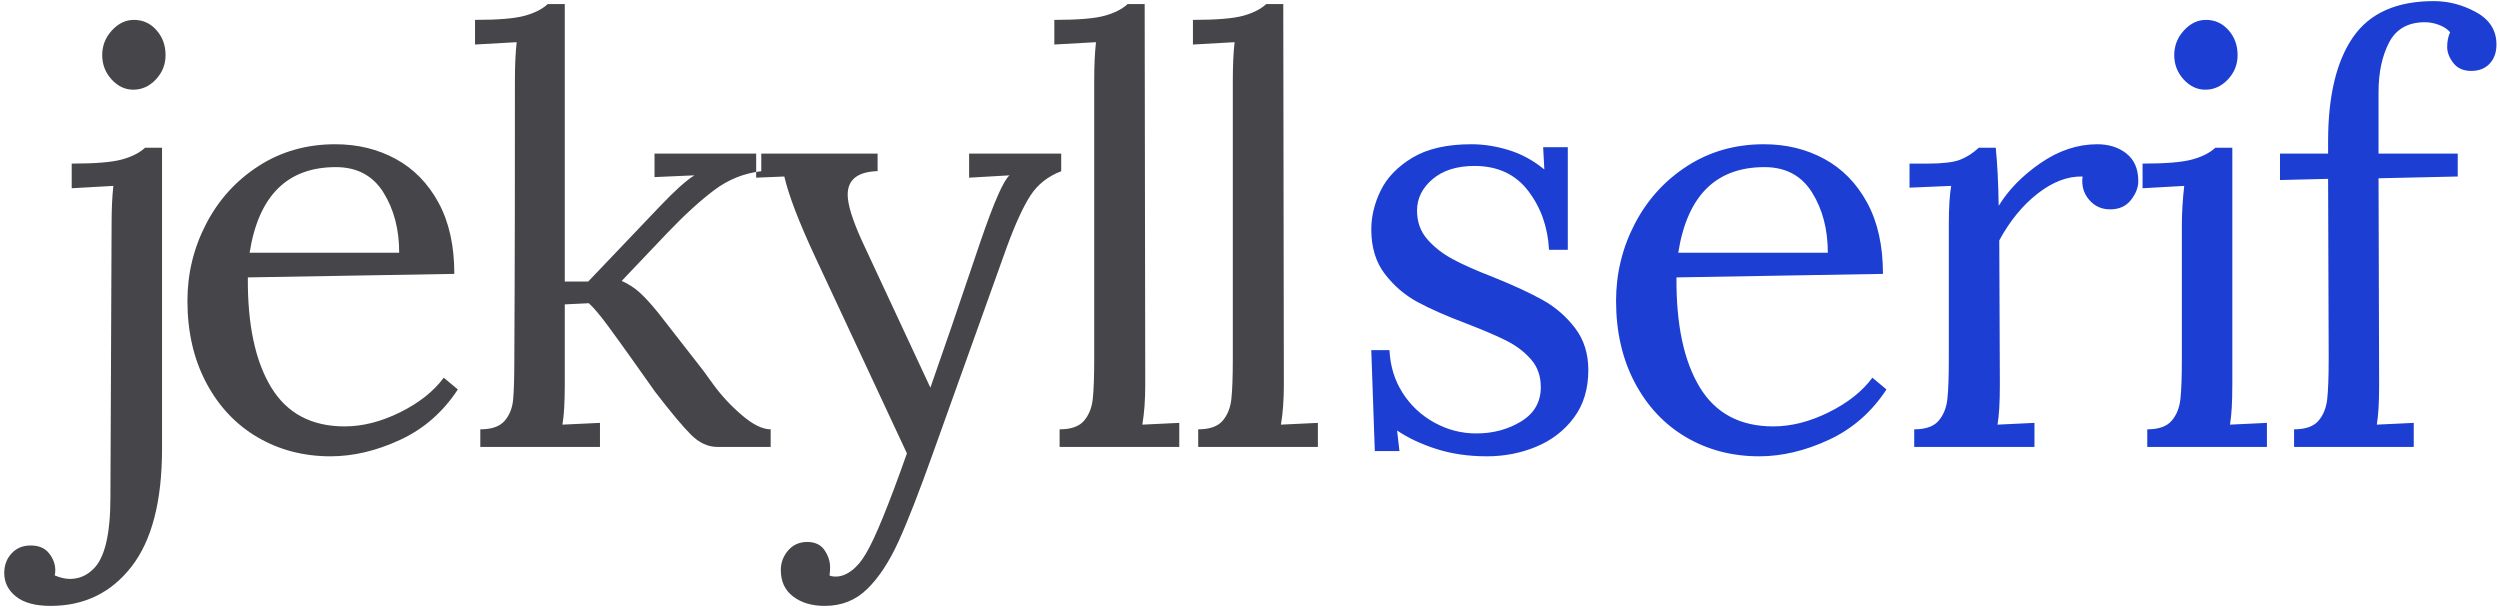
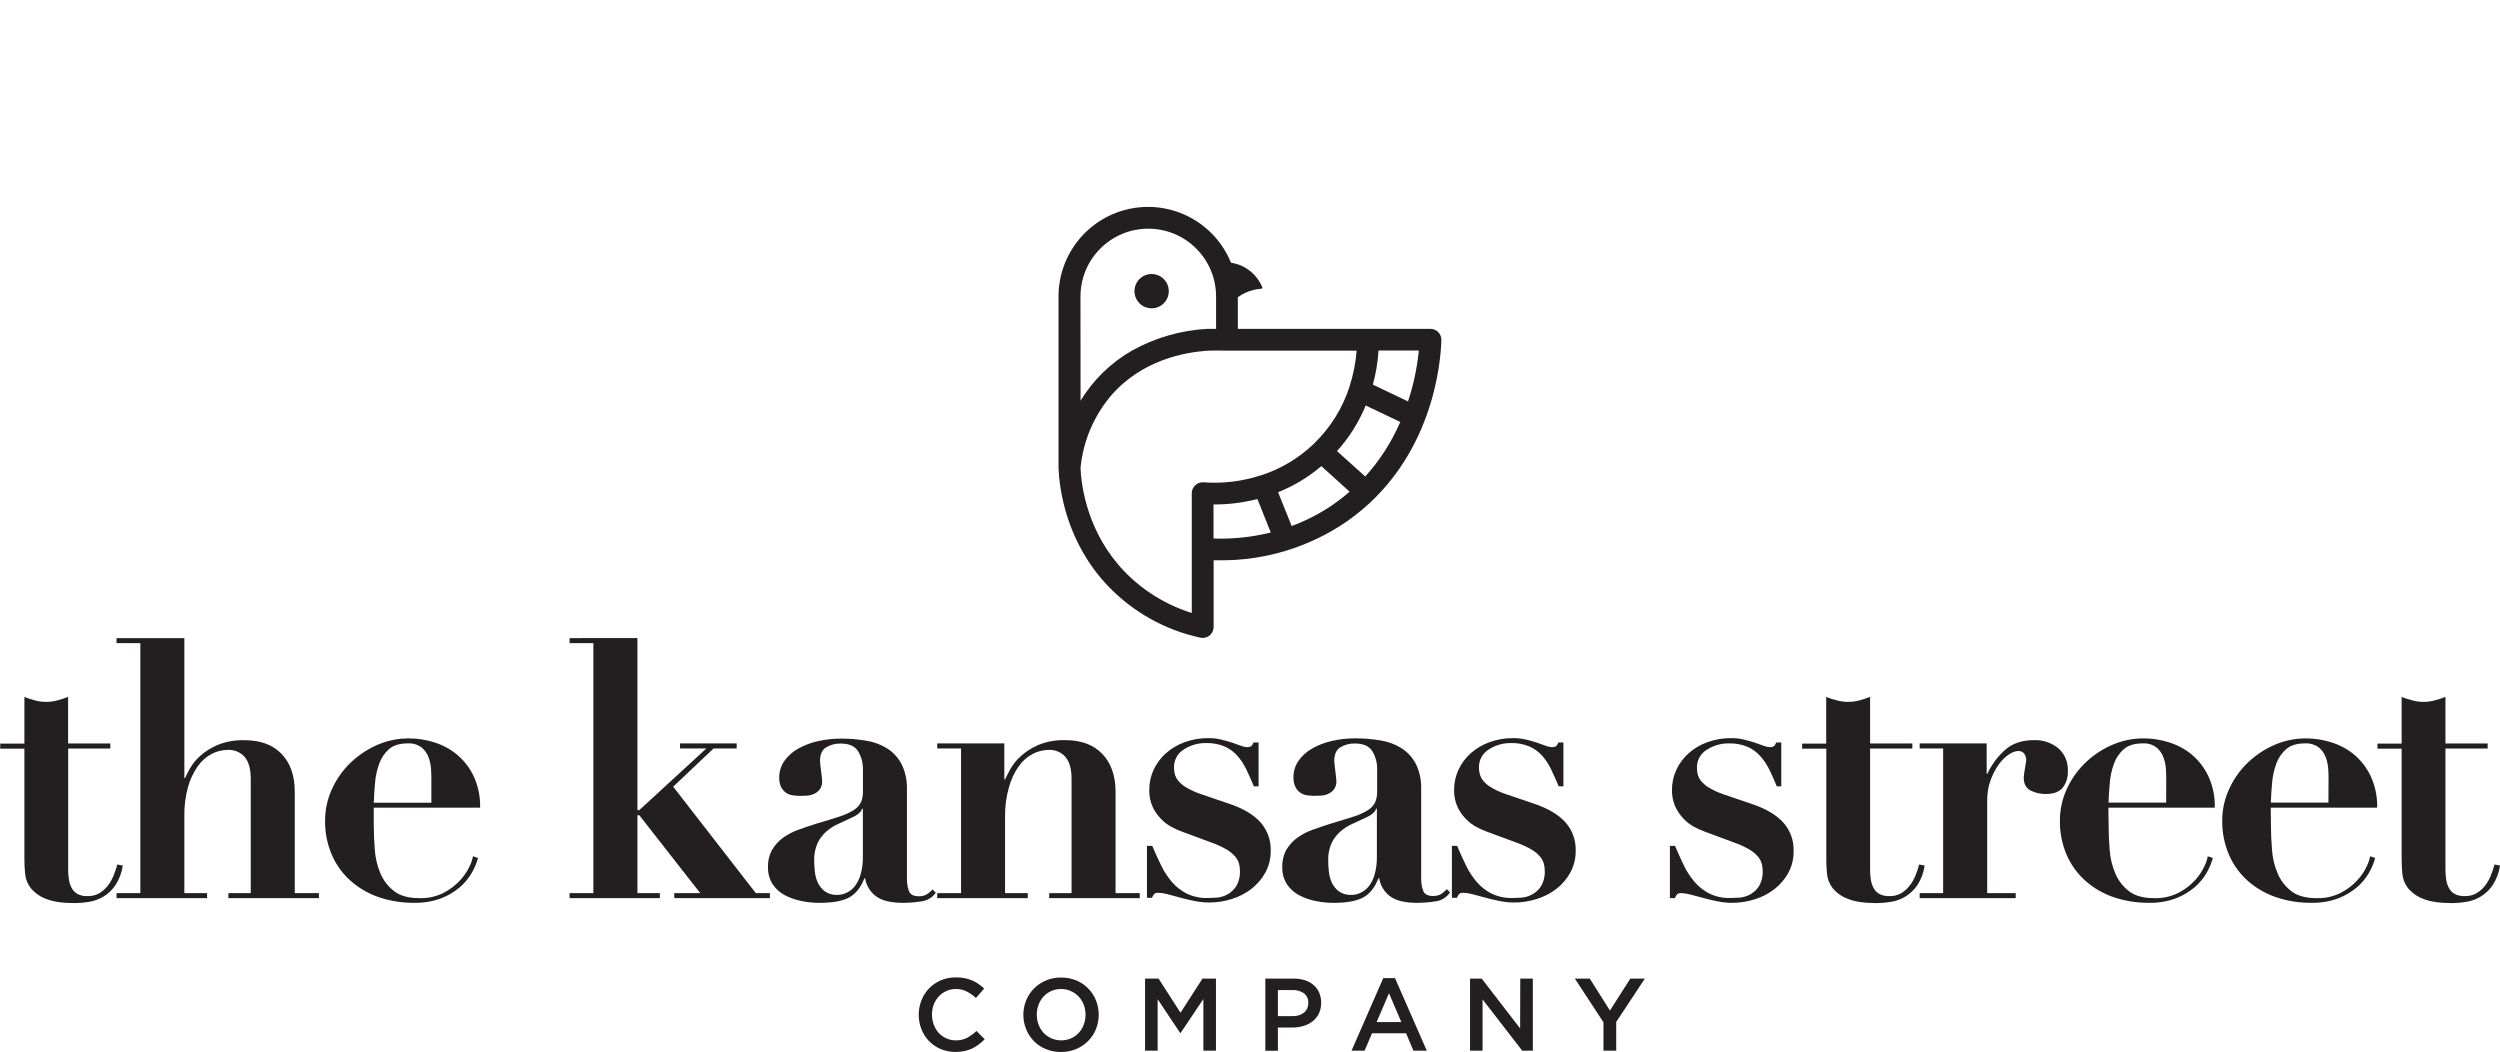
- <svg xmlns="http://www.w3.org/2000/svg" width="179px" height="44px" viewBox="0 0 179 44" version="1.1">
-   <defs />
-   <g id="Page-1" stroke="none" stroke-width="1" fill="none" fill-rule="evenodd">
-     <g id="logo">
-       <path d="M7.99,5.687 C7.542,5.197 7.318,4.616 7.318,3.944 C7.318,3.272 7.549,2.684 8.011,2.18 C8.473,1.676 8.998,1.424 9.586,1.424 C10.23,1.424 10.769,1.669 11.203,2.159 C11.637,2.649 11.854,3.244 11.854,3.944 C11.854,4.616 11.623,5.197 11.161,5.687 C10.699,6.177 10.16,6.422 9.544,6.422 C8.956,6.422 8.438,6.177 7.99,5.687 Z M1.144,42.71 C0.584,42.262 0.304,41.702 0.304,41.03 C0.304,40.47 0.479,40.001 0.829,39.623 C1.179,39.245 1.634,39.056 2.194,39.056 C2.782,39.056 3.223,39.245 3.517,39.623 C3.811,40.001 3.958,40.4 3.958,40.82 C3.958,40.988 3.944,41.114 3.916,41.198 C4.308,41.366 4.672,41.45 5.008,41.45 C5.652,41.45 6.212,41.212 6.688,40.736 C7.5,39.952 7.906,38.244 7.906,35.612 L7.99,16.04 C7.99,14.976 8.032,14.066 8.116,13.31 L5.134,13.478 L5.134,11.714 C6.814,11.714 8.011,11.616 8.725,11.42 C9.439,11.224 9.992,10.944 10.384,10.58 L11.602,10.58 L11.602,32.126 C11.602,35.878 10.874,38.692 9.418,40.568 C7.962,42.444 6.03,43.382 3.622,43.382 C2.53,43.382 1.704,43.158 1.144,42.71 Z M18.439,31.307 C16.885,30.397 15.66,29.095 14.764,27.401 C13.868,25.707 13.42,23.754 13.42,21.542 C13.42,19.582 13.868,17.741 14.764,16.019 C15.66,14.297 16.913,12.918 18.523,11.882 C20.133,10.846 21.96,10.328 24.004,10.328 C25.6,10.328 27.042,10.678 28.33,11.378 C29.618,12.078 30.64,13.121 31.396,14.507 C32.152,15.893 32.53,17.594 32.53,19.61 L17.746,19.862 C17.718,23.222 18.271,25.84 19.405,27.716 C20.539,29.592 22.296,30.53 24.676,30.53 C25.964,30.53 27.287,30.194 28.645,29.522 C30.003,28.85 31.046,28.024 31.774,27.044 L32.782,27.884 C31.718,29.508 30.339,30.712 28.645,31.496 C26.951,32.28 25.292,32.672 23.668,32.672 C21.736,32.672 19.993,32.217 18.439,31.307 Z M28.582,18.098 C28.582,16.418 28.204,14.976 27.448,13.772 C26.692,12.568 25.558,11.966 24.046,11.966 C20.574,11.966 18.516,14.01 17.872,18.098 L28.582,18.098 Z M34.39,30.74 C35.202,30.74 35.783,30.537 36.133,30.131 C36.483,29.725 36.686,29.214 36.742,28.598 C36.798,27.982 36.826,26.988 36.826,25.616 C36.826,25.336 36.833,23.81 36.847,21.038 C36.861,18.266 36.868,13.17 36.868,5.75 C36.868,4.686 36.91,3.776 36.994,3.02 L34.012,3.188 L34.012,1.424 C35.664,1.424 36.847,1.326 37.561,1.13 C38.275,0.934 38.828,0.654 39.22,0.29 L40.438,0.29 L40.438,20.156 L42.118,20.156 L47.242,14.78 C48.306,13.66 49.132,12.918 49.72,12.554 L46.864,12.68 L46.864,11 L54.508,11 L54.508,12.26 C53.276,12.4 52.156,12.848 51.148,13.604 C50.14,14.36 49.02,15.382 47.788,16.67 L44.512,20.114 C45.016,20.338 45.457,20.625 45.835,20.975 C46.213,21.325 46.64,21.794 47.116,22.382 L50.098,26.204 C50.154,26.26 50.469,26.687 51.043,27.485 C51.617,28.283 52.303,29.025 53.101,29.711 C53.899,30.397 54.592,30.74 55.18,30.74 L55.18,32 L51.358,32 C50.686,32 50.056,31.706 49.468,31.118 C48.88,30.53 48.026,29.508 46.906,28.052 L45.268,25.742 C44.652,24.874 44.071,24.069 43.525,23.327 C42.979,22.585 42.524,22.046 42.16,21.71 L40.438,21.794 L40.438,27.548 C40.438,28.808 40.382,29.76 40.27,30.404 L42.958,30.278 L42.958,32 L34.39,32 L34.39,30.74 Z M56.788,42.71 C56.2,42.262 55.906,41.632 55.906,40.82 C55.906,40.288 56.081,39.819 56.431,39.413 C56.781,39.007 57.236,38.804 57.796,38.804 C58.356,38.804 58.769,39 59.035,39.392 C59.301,39.784 59.434,40.19 59.434,40.61 C59.434,40.862 59.42,41.058 59.392,41.198 C59.476,41.254 59.63,41.282 59.854,41.282 C60.218,41.282 60.589,41.142 60.967,40.862 C61.345,40.582 61.688,40.176 61.996,39.644 C62.64,38.58 63.62,36.186 64.936,32.462 L58.384,18.434 C57.208,15.914 56.466,13.982 56.158,12.638 L54.142,12.722 L54.142,11 L62.836,11 L62.836,12.26 L62.668,12.26 C61.352,12.344 60.694,12.904 60.694,13.94 C60.694,14.64 61.03,15.732 61.702,17.216 L66.616,27.758 C67.456,25.378 68.66,21.864 70.228,17.216 C71.18,14.444 71.866,12.89 72.286,12.554 L69.388,12.722 L69.388,11 L75.982,11 L75.982,12.26 C75.03,12.624 74.295,13.205 73.777,14.003 C73.259,14.801 72.692,16.04 72.076,17.72 L66.826,32.378 C65.818,35.206 64.985,37.341 64.327,38.783 C63.669,40.225 62.927,41.352 62.101,42.164 C61.275,42.976 60.26,43.382 59.056,43.382 C58.132,43.382 57.376,43.158 56.788,42.71 Z M75.868,30.74 C76.68,30.74 77.261,30.537 77.611,30.131 C77.961,29.725 78.171,29.207 78.241,28.577 C78.311,27.947 78.346,26.96 78.346,25.616 L78.346,5.75 C78.346,4.686 78.388,3.776 78.472,3.02 L75.49,3.188 L75.49,1.424 C77.17,1.424 78.367,1.326 79.081,1.13 C79.795,0.934 80.348,0.654 80.74,0.29 L81.958,0.29 L82,27.548 C82,28.64 81.93,29.592 81.79,30.404 L84.436,30.278 L84.436,32 L75.868,32 L75.868,30.74 Z M85.792,30.74 C86.604,30.74 87.185,30.537 87.535,30.131 C87.885,29.725 88.095,29.207 88.165,28.577 C88.235,27.947 88.27,26.96 88.27,25.616 L88.27,5.75 C88.27,4.686 88.312,3.776 88.396,3.02 L85.414,3.188 L85.414,1.424 C87.094,1.424 88.291,1.326 89.005,1.13 C89.719,0.934 90.272,0.654 90.664,0.29 L91.882,0.29 L91.924,27.548 C91.924,28.64 91.854,29.592 91.714,30.404 L94.36,30.278 L94.36,32 L85.792,32 L85.792,30.74 Z" id="jekyll" fill="#45454A" />
-       <path d="M102.846,32.147 C101.754,31.797 100.816,31.356 100.032,30.824 L100.2,32.294 L98.436,32.294 L98.184,25.07 L99.486,25.07 C99.542,26.218 99.857,27.24 100.431,28.136 C101.005,29.032 101.761,29.739 102.699,30.257 C103.637,30.775 104.638,31.034 105.702,31.034 C106.906,31.034 107.977,30.747 108.915,30.173 C109.853,29.599 110.322,28.78 110.322,27.716 C110.322,26.932 110.091,26.274 109.629,25.742 C109.167,25.21 108.593,24.769 107.907,24.419 C107.221,24.069 106.262,23.656 105.03,23.18 C103.546,22.62 102.356,22.095 101.46,21.605 C100.564,21.115 99.794,20.45 99.15,19.61 C98.506,18.77 98.184,17.706 98.184,16.418 C98.184,15.494 98.408,14.57 98.856,13.646 C99.304,12.722 100.06,11.938 101.124,11.294 C102.188,10.65 103.602,10.328 105.366,10.328 C106.234,10.328 107.123,10.468 108.033,10.748 C108.943,11.028 109.79,11.49 110.574,12.134 L110.49,10.538 L112.254,10.538 L112.254,17.888 L110.91,17.888 C110.826,16.264 110.329,14.857 109.419,13.667 C108.509,12.477 107.228,11.882 105.576,11.882 C104.316,11.882 103.315,12.197 102.573,12.827 C101.831,13.457 101.46,14.206 101.46,15.074 C101.46,15.886 101.705,16.572 102.195,17.132 C102.685,17.692 103.294,18.168 104.022,18.56 C104.75,18.952 105.73,19.386 106.962,19.862 C108.418,20.45 109.594,20.996 110.49,21.5 C111.386,22.004 112.149,22.669 112.779,23.495 C113.409,24.321 113.724,25.322 113.724,26.498 C113.724,27.842 113.381,28.976 112.695,29.9 C112.009,30.824 111.113,31.517 110.007,31.979 C108.901,32.441 107.718,32.672 106.458,32.672 C105.142,32.672 103.938,32.497 102.846,32.147 Z M120.729,31.307 C119.175,30.397 117.95,29.095 117.054,27.401 C116.158,25.707 115.71,23.754 115.71,21.542 C115.71,19.582 116.158,17.741 117.054,16.019 C117.95,14.297 119.203,12.918 120.813,11.882 C122.423,10.846 124.25,10.328 126.294,10.328 C127.89,10.328 129.332,10.678 130.62,11.378 C131.908,12.078 132.93,13.121 133.686,14.507 C134.442,15.893 134.82,17.594 134.82,19.61 L120.036,19.862 C120.008,23.222 120.561,25.84 121.695,27.716 C122.829,29.592 124.586,30.53 126.966,30.53 C128.254,30.53 129.577,30.194 130.935,29.522 C132.293,28.85 133.336,28.024 134.064,27.044 L135.072,27.884 C134.008,29.508 132.629,30.712 130.935,31.496 C129.241,32.28 127.582,32.672 125.958,32.672 C124.026,32.672 122.283,32.217 120.729,31.307 Z M130.872,18.098 C130.872,16.418 130.494,14.976 129.738,13.772 C128.982,12.568 127.848,11.966 126.336,11.966 C122.864,11.966 120.806,14.01 120.162,18.098 L130.872,18.098 Z M137.058,30.74 C137.87,30.74 138.451,30.537 138.801,30.131 C139.151,29.725 139.361,29.207 139.431,28.577 C139.501,27.947 139.536,26.96 139.536,25.616 L139.536,16.04 C139.536,14.864 139.592,13.954 139.704,13.31 L136.722,13.436 L136.722,11.714 L138.024,11.714 C139.088,11.714 139.858,11.623 140.334,11.441 C140.81,11.259 141.258,10.972 141.678,10.58 L142.896,10.58 C143.008,11.672 143.078,13.058 143.106,14.738 C143.806,13.59 144.807,12.568 146.109,11.672 C147.411,10.776 148.762,10.328 150.162,10.328 C151.002,10.328 151.702,10.552 152.262,11 C152.822,11.448 153.102,12.106 153.102,12.974 C153.102,13.422 152.927,13.87 152.577,14.318 C152.227,14.766 151.73,14.99 151.086,14.99 C150.47,14.99 149.966,14.759 149.574,14.297 C149.182,13.835 149.028,13.282 149.112,12.638 C148.048,12.61 146.977,13.016 145.899,13.856 C144.821,14.696 143.904,15.816 143.148,17.216 L143.19,27.548 C143.19,28.808 143.134,29.76 143.022,30.404 L145.668,30.278 L145.668,32 L137.058,32 L137.058,30.74 Z M156.348,5.687 C155.9,5.197 155.676,4.616 155.676,3.944 C155.676,3.272 155.907,2.684 156.369,2.18 C156.831,1.676 157.356,1.424 157.944,1.424 C158.588,1.424 159.127,1.669 159.561,2.159 C159.995,2.649 160.212,3.244 160.212,3.944 C160.212,4.616 159.981,5.197 159.519,5.687 C159.057,6.177 158.518,6.422 157.902,6.422 C157.314,6.422 156.796,6.177 156.348,5.687 Z M153.744,30.74 C154.556,30.74 155.137,30.537 155.487,30.131 C155.837,29.725 156.047,29.207 156.117,28.577 C156.187,27.947 156.222,26.96 156.222,25.616 L156.222,16.04 C156.222,15.228 156.278,14.318 156.39,13.31 L153.408,13.478 L153.408,11.714 C155.06,11.714 156.243,11.616 156.957,11.42 C157.671,11.224 158.224,10.944 158.616,10.58 L159.834,10.58 L159.834,27.548 C159.834,28.808 159.778,29.76 159.666,30.404 L162.312,30.278 L162.312,32 L153.744,32 L153.744,30.74 Z M164.256,30.74 C165.068,30.74 165.649,30.537 165.999,30.131 C166.349,29.725 166.559,29.207 166.629,28.577 C166.699,27.947 166.734,26.96 166.734,25.616 L166.692,12.806 L163.248,12.89 L163.248,11 L166.692,11 L166.692,10.118 C166.692,6.87 167.287,4.385 168.477,2.663 C169.667,0.941 171.592,0.08 174.252,0.08 C175.316,0.08 176.331,0.346 177.297,0.878 C178.263,1.41 178.746,2.18 178.746,3.188 C178.746,3.748 178.585,4.203 178.263,4.553 C177.941,4.903 177.5,5.078 176.94,5.078 C176.38,5.078 175.953,4.889 175.659,4.511 C175.365,4.133 175.218,3.748 175.218,3.356 C175.218,2.964 175.288,2.614 175.428,2.306 C175.232,2.082 174.966,1.907 174.63,1.781 C174.294,1.655 173.958,1.592 173.622,1.592 C172.418,1.592 171.564,2.075 171.06,3.041 C170.556,4.007 170.304,5.19 170.304,6.59 L170.304,11 L175.974,11 L175.974,12.638 L170.304,12.764 L170.346,27.548 C170.346,28.808 170.29,29.76 170.178,30.404 L172.824,30.278 L172.824,32 L164.256,32 L164.256,30.74 Z" id="serif" fill="#1C3ED3" />
-     </g>
-   </g>
+ <svg xmlns="http://www.w3.org/2000/svg" id="Capa_1" data-name="Capa 1" viewBox="0 0 911.17 383.39">
+   <defs>
+     <style>.cls-1{fill:none;}.cls-2{fill:#231f20;}</style>
+   </defs>
+   <line class="cls-1" x1="557.27" x2="554.93" />
+   <path class="cls-2" d="M257.23,419.88a15.43,15.43,0,0,0,8,0,31.82,31.82,0,0,0,4-1.31v17h15.39v1.84H269.26v44.05a23.66,23.66,0,0,0,.27,3.68,9.74,9.74,0,0,0,1,3.09,5.31,5.31,0,0,0,2.11,2.17,7.18,7.18,0,0,0,3.61.79,8.28,8.28,0,0,0,4.28-1,11.35,11.35,0,0,0,3.09-2.7,15.28,15.28,0,0,0,2.17-3.75,34.32,34.32,0,0,0,1.38-4.07l2,.39a17.74,17.74,0,0,1-2.7,7.17,14.14,14.14,0,0,1-4.34,4.14,15,15,0,0,1-5.19,1.91,32.74,32.74,0,0,1-5.26.46q-6.84,0-10.58-1.58a13,13,0,0,1-5.53-3.95,9.93,9.93,0,0,1-2-5.12q-.27-2.76-.27-5.13v-40.5h-8.81v-1.84h8.81v-17A32.36,32.36,0,0,0,257.23,419.88Z" transform="translate(-244.41 -164.59)" />
+   <path class="cls-2" d="M295.56,490.1V399h-8.68v-1.84H311.6v51h.27c.34-.79.94-1.95,1.77-3.48a18.08,18.08,0,0,1,3.75-4.6,22.88,22.88,0,0,1,6.37-4,24.42,24.42,0,0,1,9.8-1.71q8.69,0,13.48,5t4.8,13.68V490.1h8.81v1.84h-33V490.1h8.15V448.55q0-5.52-2.23-8.09a7.62,7.62,0,0,0-6.05-2.56,12.88,12.88,0,0,0-6.05,1.51A14.55,14.55,0,0,0,316.4,444a24.42,24.42,0,0,0-3.48,7.49A37.35,37.35,0,0,0,311.6,462V490.1h8.29v1.84h-33V490.1Z" transform="translate(-244.41 -164.59)" />
+   <path class="cls-2" d="M380.63,464.85q0,4.74.39,9.53a27,27,0,0,0,2.11,8.68,16,16,0,0,0,5,6.38q3.28,2.51,9.21,2.5a18.26,18.26,0,0,0,8.87-2,21.84,21.84,0,0,0,5.92-4.53,20.16,20.16,0,0,0,3.42-5.06,14.64,14.64,0,0,0,1.25-3.69l1.84.66a22.93,22.93,0,0,1-2.24,5.33,20.13,20.13,0,0,1-4.34,5.26,23.52,23.52,0,0,1-6.83,4.07,26.31,26.31,0,0,1-9.86,1.65,38.92,38.92,0,0,1-12.76-2,30.44,30.44,0,0,1-10.32-5.92,27.05,27.05,0,0,1-6.9-9.47,30.66,30.66,0,0,1-2.5-12.68,27.23,27.23,0,0,1,2.37-11.05,30.85,30.85,0,0,1,6.5-9.53,33.43,33.43,0,0,1,9.73-6.71,28.52,28.52,0,0,1,12-2.56,30.41,30.41,0,0,1,9.21,1.45,24.28,24.28,0,0,1,8.28,4.47,23.13,23.13,0,0,1,6.05,7.82,25.73,25.73,0,0,1,2.37,11.5H380.63Zm21-16.57c0-1-.05-2.14-.13-3.55a14.75,14.75,0,0,0-.92-4.2,8.31,8.31,0,0,0-2.57-3.55,7.56,7.56,0,0,0-4.93-1.45q-4.47,0-6.9,2.1A12.66,12.66,0,0,0,382.6,443a27,27,0,0,0-1.51,7q-.33,3.75-.46,7.16h21Z" transform="translate(-244.41 -164.59)" />
+   <path class="cls-2" d="M476.74,397.14v62.72h.66l24.46-22.49h-9.6v-1.84H512.9v1.84h-8.41l-14.73,13.94,30.11,38.79H525v1.84H490.16V490.1h9.46L477.4,461.7h-.66v28.4h8.16v1.84H452V490.1h8.67V399H452v-1.84Z" transform="translate(-244.41 -164.59)" />
+   <path class="cls-2" d="M580.15,493.12a43.8,43.8,0,0,1-6.5.53q-6.71,0-9.93-2.37a10.12,10.12,0,0,1-4-6.57h-.26q-2.12,5.25-5.79,7.1T543,493.65a32.67,32.67,0,0,1-6.44-.66,22.66,22.66,0,0,1-6.05-2.1,12,12,0,0,1-4.47-4,11,11,0,0,1-1.71-6.24,12.37,12.37,0,0,1,1.51-6.38,14.35,14.35,0,0,1,3.95-4.34,22.22,22.22,0,0,1,5.52-2.89c2.06-.74,4.18-1.47,6.38-2.17q5.38-1.58,8.74-2.69a22,22,0,0,0,5.19-2.37A7.1,7.1,0,0,0,558.2,457a9.86,9.86,0,0,0,.72-4.07v-8a12.44,12.44,0,0,0-1.71-6.45c-1.14-1.92-3.29-2.89-6.44-2.89a9.8,9.8,0,0,0-5.26,1.38q-2.24,1.38-2.24,5.06c0,.27.05.73.13,1.38s.18,1.38.27,2.17.17,1.54.26,2.24a13.18,13.18,0,0,1,.13,1.44,4.73,4.73,0,0,1-.92,3.09,5.57,5.57,0,0,1-2.17,1.65,7.58,7.58,0,0,1-2.63.59c-.92.05-1.69.07-2.3.07a19.17,19.17,0,0,1-2.69-.2,5.67,5.67,0,0,1-2.44-.92,5.75,5.75,0,0,1-1.77-2,7.43,7.43,0,0,1-.72-3.55,10.3,10.3,0,0,1,1.9-6.11,15.16,15.16,0,0,1,5.06-4.47,26.55,26.55,0,0,1,7.17-2.7,37.42,37.42,0,0,1,8.35-.92,53,53,0,0,1,9.4.79,20.3,20.3,0,0,1,7.63,2.89,15.1,15.1,0,0,1,5.12,5.72,19.5,19.5,0,0,1,1.91,9.14v32.61a12.41,12.41,0,0,0,.72,4.4c.48,1.27,1.69,1.91,3.62,1.91a5.51,5.51,0,0,0,2.83-.66,9.45,9.45,0,0,0,2.17-1.84l1.18,1.18A7.43,7.43,0,0,1,580.15,493.12Zm-21.49-33.79a4,4,0,0,1-1,1.51,10.38,10.38,0,0,1-2.56,1.64q-2.5,1.18-5,2.31a17.65,17.65,0,0,0-4.47,2.82,13.41,13.41,0,0,0-3.22,4.21,14.32,14.32,0,0,0-1.25,6.44c0,1.05.06,2.28.2,3.68a13.2,13.2,0,0,0,1,4.08,8.65,8.65,0,0,0,2.56,3.35,7.35,7.35,0,0,0,4.74,1.38,7.65,7.65,0,0,0,3.35-.79,8.5,8.5,0,0,0,3-2.43,12.64,12.64,0,0,0,2.1-4.34,23.18,23.18,0,0,0,.79-6.51V459.33Z" transform="translate(-244.41 -164.59)" />
+   <path class="cls-2" d="M594.68,490.1V437.37H586v-1.84h24.45v13.15h.26c.35-.79,1-2,1.85-3.62a19.28,19.28,0,0,1,3.81-4.8,23.22,23.22,0,0,1,6.44-4.14,24.12,24.12,0,0,1,9.86-1.77q8.69,0,13.48,5T651,453V490.1h8.81v1.84h-33V490.1h8.15V448.55q0-5.52-2.24-8.09a7.6,7.6,0,0,0-6-2.56,12.81,12.81,0,0,0-6,1.51,14.58,14.58,0,0,0-5.07,4.54,24.66,24.66,0,0,0-3.48,7.49A37.35,37.35,0,0,0,610.72,462V490.1H619v1.84H586V490.1Z" transform="translate(-244.41 -164.59)" />
+   <path class="cls-2" d="M664.37,472.87c1,2.46,2.12,4.82,3.22,7.1a27.75,27.75,0,0,0,3.88,6,17.76,17.76,0,0,0,5.39,4.27,16.59,16.59,0,0,0,7.76,1.65c.79,0,1.84-.05,3.15-.13a9.78,9.78,0,0,0,3.88-1.12,9,9,0,0,0,3.29-3,10.36,10.36,0,0,0,1.38-5.85,9.46,9.46,0,0,0-.33-2.43,7,7,0,0,0-1.38-2.56,11.88,11.88,0,0,0-3.09-2.57,33.23,33.23,0,0,0-5.59-2.56l-10.65-3.95a28,28,0,0,1-3.94-1.77,15.1,15.1,0,0,1-3.88-3,15.73,15.73,0,0,1-3-4.4,14.5,14.5,0,0,1-1.18-6.12,17.08,17.08,0,0,1,1.57-7.23,18.48,18.48,0,0,1,4.41-6,21.08,21.08,0,0,1,6.84-4.08,24.72,24.72,0,0,1,8.74-1.51,19.88,19.88,0,0,1,4.67.53c1.44.35,2.76.72,3.94,1.11s2.24.77,3.16,1.12a6.61,6.61,0,0,0,2.17.53c1,0,1.58-.18,1.84-.53a5.38,5.38,0,0,0,.66-1.18h1.84v16h-1.71c-.88-2.11-1.78-4.12-2.7-6.05a21.75,21.75,0,0,0-3.29-5.06,13.46,13.46,0,0,0-4.66-3.42,16.62,16.62,0,0,0-6.84-1.25,14.52,14.52,0,0,0-8,2.3,7.51,7.51,0,0,0-3.62,6.77,10.17,10.17,0,0,0,.26,2.11,6.51,6.51,0,0,0,1.19,2.43,10.45,10.45,0,0,0,2.89,2.5,27.4,27.4,0,0,0,5.26,2.43l11.17,3.81q7.11,2.5,10.79,6.58a14.91,14.91,0,0,1,3.68,10.38,16,16,0,0,1-1.91,7.83,19.13,19.13,0,0,1-5,5.91,22.51,22.51,0,0,1-7.16,3.75,27.15,27.15,0,0,1-8.42,1.32,27.58,27.58,0,0,1-5.12-.53c-1.85-.35-3.62-.77-5.33-1.25s-3.27-.9-4.67-1.25a14.49,14.49,0,0,0-3.29-.52,2.34,2.34,0,0,0-1.51.39,3.62,3.62,0,0,0-.85,1.45h-1.84V472.87Z" transform="translate(-244.41 -164.59)" />
+   <path class="cls-2" d="M767.52,493.12a44,44,0,0,1-6.51.53q-6.71,0-9.93-2.37a10.16,10.16,0,0,1-4-6.57h-.26q-2.1,5.25-5.79,7.1t-10.65,1.84a32.67,32.67,0,0,1-6.44-.66,22.66,22.66,0,0,1-6-2.1,12,12,0,0,1-4.47-4,11,11,0,0,1-1.71-6.24,12.47,12.47,0,0,1,1.51-6.38,14.48,14.48,0,0,1,3.95-4.34,22.22,22.22,0,0,1,5.52-2.89c2.06-.74,4.19-1.47,6.38-2.17,3.59-1.05,6.51-2,8.74-2.69a21.94,21.94,0,0,0,5.2-2.37,7.07,7.07,0,0,0,2.56-2.83,9.86,9.86,0,0,0,.72-4.07v-8a12.44,12.44,0,0,0-1.71-6.45c-1.14-1.92-3.28-2.89-6.44-2.89a9.8,9.8,0,0,0-5.26,1.38q-2.24,1.38-2.23,5.06a11.36,11.36,0,0,0,.13,1.38c.08.66.17,1.38.26,2.17s.18,1.54.26,2.24a13.18,13.18,0,0,1,.13,1.44,4.67,4.67,0,0,1-.92,3.09,5.5,5.5,0,0,1-2.17,1.65,7.53,7.53,0,0,1-2.63.59c-.91.05-1.68.07-2.3.07a19.28,19.28,0,0,1-2.69-.2,5.45,5.45,0,0,1-4.21-3,7.43,7.43,0,0,1-.72-3.55,10.3,10.3,0,0,1,1.9-6.11,15.1,15.1,0,0,1,5.07-4.47,26.35,26.35,0,0,1,7.16-2.7,37.49,37.49,0,0,1,8.35-.92,53,53,0,0,1,9.4.79,20.3,20.3,0,0,1,7.63,2.89,15,15,0,0,1,5.13,5.72,19.51,19.51,0,0,1,1.9,9.14v32.61a12.19,12.19,0,0,0,.73,4.4c.48,1.27,1.68,1.91,3.61,1.91a5.51,5.51,0,0,0,2.83-.66,9.25,9.25,0,0,0,2.17-1.84l1.18,1.18A7.43,7.43,0,0,1,767.52,493.12ZM746,459.33a4,4,0,0,1-1,1.51,10.19,10.19,0,0,1-2.56,1.64c-1.67.79-3.33,1.56-5,2.31a18,18,0,0,0-4.47,2.82,13.56,13.56,0,0,0-3.22,4.21,14.45,14.45,0,0,0-1.25,6.44c0,1.05.07,2.28.2,3.68a13.2,13.2,0,0,0,1,4.08,8.67,8.67,0,0,0,2.57,3.35,7.3,7.3,0,0,0,4.73,1.38,7.62,7.62,0,0,0,3.35-.79,8.41,8.41,0,0,0,3-2.43,12.29,12.29,0,0,0,2.1-4.34,23.18,23.18,0,0,0,.79-6.51V459.33Z" transform="translate(-244.41 -164.59)" />
+   <path class="cls-2" d="M775.47,472.87c1,2.46,2.13,4.82,3.22,7.1a28.12,28.12,0,0,0,3.88,6,17.76,17.76,0,0,0,5.39,4.27,16.61,16.61,0,0,0,7.76,1.65c.79,0,1.84-.05,3.15-.13a9.78,9.78,0,0,0,3.88-1.12,9,9,0,0,0,3.29-3,10.36,10.36,0,0,0,1.38-5.85,9.46,9.46,0,0,0-.33-2.43,7,7,0,0,0-1.38-2.56,11.88,11.88,0,0,0-3.09-2.57,33.23,33.23,0,0,0-5.59-2.56l-10.65-3.95a28.48,28.48,0,0,1-3.94-1.77,15.27,15.27,0,0,1-3.88-3,16,16,0,0,1-3-4.4,14.5,14.5,0,0,1-1.18-6.12,17.09,17.09,0,0,1,1.58-7.23,18.3,18.3,0,0,1,4.4-6,21.08,21.08,0,0,1,6.84-4.08,24.76,24.76,0,0,1,8.74-1.51,19.82,19.82,0,0,1,4.67.53c1.45.35,2.76.72,3.94,1.11s2.24.77,3.16,1.12a6.61,6.61,0,0,0,2.17.53c1,0,1.58-.18,1.84-.53a5.38,5.38,0,0,0,.66-1.18h1.84v16h-1.71c-.88-2.11-1.78-4.12-2.7-6.05a21.72,21.72,0,0,0-3.28-5.06,13.59,13.59,0,0,0-4.67-3.42,16.62,16.62,0,0,0-6.84-1.25,14.54,14.54,0,0,0-7.95,2.3,7.51,7.51,0,0,0-3.62,6.77,10.17,10.17,0,0,0,.26,2.11,6.51,6.51,0,0,0,1.19,2.43,10.6,10.6,0,0,0,2.89,2.5,27.69,27.69,0,0,0,5.26,2.43l11.18,3.81q7.1,2.5,10.78,6.58a14.91,14.91,0,0,1,3.68,10.38,16,16,0,0,1-1.91,7.83,19.23,19.23,0,0,1-5,5.91,22.46,22.46,0,0,1-7.17,3.75,27.15,27.15,0,0,1-8.42,1.32,27.58,27.58,0,0,1-5.12-.53q-2.76-.53-5.33-1.25c-1.71-.48-3.26-.9-4.67-1.25a14.42,14.42,0,0,0-3.28-.52,2.3,2.3,0,0,0-1.51.39,3.51,3.51,0,0,0-.86,1.45h-1.84V472.87Z" transform="translate(-244.41 -164.59)" />
+   <path class="cls-2" d="M854.89,472.87c1.05,2.46,2.12,4.82,3.22,7.1a27.38,27.38,0,0,0,3.88,6,17.64,17.64,0,0,0,5.39,4.27,16.54,16.54,0,0,0,7.75,1.65c.79,0,1.84-.05,3.16-.13a9.83,9.83,0,0,0,3.88-1.12,9,9,0,0,0,3.29-3,10.36,10.36,0,0,0,1.38-5.85,9.46,9.46,0,0,0-.33-2.43,7,7,0,0,0-1.38-2.56,12.05,12.05,0,0,0-3.09-2.57,33.23,33.23,0,0,0-5.59-2.56l-10.65-3.95a28.56,28.56,0,0,1-3.95-1.77,15.23,15.23,0,0,1-3.87-3,15.73,15.73,0,0,1-3-4.4,14.49,14.49,0,0,1-1.19-6.12,17.09,17.09,0,0,1,1.58-7.23,18.33,18.33,0,0,1,4.41-6,21.14,21.14,0,0,1,6.83-4.08,24.81,24.81,0,0,1,8.75-1.51,19.88,19.88,0,0,1,4.67.53c1.44.35,2.76.72,3.94,1.11s2.24.77,3.15,1.12a6.72,6.72,0,0,0,2.17.53c1,0,1.58-.18,1.85-.53a5,5,0,0,0,.65-1.18h1.84v16H892c-.87-2.11-1.77-4.12-2.69-6.05A21.75,21.75,0,0,0,886,440.2a13.5,13.5,0,0,0-4.67-3.42,16.6,16.6,0,0,0-6.83-1.25,14.55,14.55,0,0,0-8,2.3,7.52,7.52,0,0,0-3.61,6.77,9.53,9.53,0,0,0,.26,2.11,6.48,6.48,0,0,0,1.18,2.43,10.66,10.66,0,0,0,2.9,2.5,27.12,27.12,0,0,0,5.26,2.43l11.17,3.81q7.1,2.5,10.78,6.58a14.86,14.86,0,0,1,3.68,10.38,16,16,0,0,1-1.9,7.83,19.13,19.13,0,0,1-5,5.91,22.51,22.51,0,0,1-7.16,3.75,27.2,27.2,0,0,1-8.42,1.32,27.59,27.59,0,0,1-5.13-.53q-2.76-.53-5.32-1.25c-1.71-.48-3.27-.9-4.67-1.25a14.49,14.49,0,0,0-3.29-.52,2.34,2.34,0,0,0-1.51.39,3.51,3.51,0,0,0-.85,1.45h-1.84V472.87Z" transform="translate(-244.41 -164.59)" />
+   <path class="cls-2" d="M914,419.88a15.43,15.43,0,0,0,8,0,32.36,32.36,0,0,0,4-1.31v17H941.4v1.84H926v44.05a23.7,23.7,0,0,0,.26,3.68,9.75,9.75,0,0,0,1,3.09,5.28,5.28,0,0,0,2.1,2.17,7.22,7.22,0,0,0,3.62.79,8.24,8.24,0,0,0,4.27-1,11.35,11.35,0,0,0,3.09-2.7,15,15,0,0,0,2.17-3.75,34.32,34.32,0,0,0,1.38-4.07l2,.39a17.6,17.6,0,0,1-2.69,7.17,14.25,14.25,0,0,1-4.34,4.14,15,15,0,0,1-5.2,1.91,32.74,32.74,0,0,1-5.26.46q-6.82,0-10.58-1.58a12.94,12.94,0,0,1-5.52-3.95,9.94,9.94,0,0,1-2-5.12c-.18-1.84-.26-3.55-.26-5.13v-40.5h-8.81v-1.84H910v-17A31.82,31.82,0,0,0,914,419.88Z" transform="translate(-244.41 -164.59)" />
+   <path class="cls-2" d="M968.49,435.53v11.05h.26a27,27,0,0,1,6.38-8.62q4-3.61,10.58-3.61a13.14,13.14,0,0,1,8.94,3,10.28,10.28,0,0,1,3.42,8.21,9.23,9.23,0,0,1-1.91,6.18q-1.9,2.24-6.11,2.24a12.17,12.17,0,0,1-5.52-1.25Q982,451.45,982,448a11.71,11.71,0,0,1,.13-1.38q.14-1,.33-2.1t.33-2c.08-.61.13-1,.13-1.05a6,6,0,0,0-.4-1.65,2.69,2.69,0,0,0-.85-1.05,2.9,2.9,0,0,0-1.77-.46,6.6,6.6,0,0,0-3.29,1.25,13.38,13.38,0,0,0-3.68,3.62,23.75,23.75,0,0,0-3,5.72,21.33,21.33,0,0,0-1.25,7.56V490.1h10.39v1.84h-35V490.1h8.55V437.37h-8.55v-1.84Z" transform="translate(-244.41 -164.59)" />
+   <path class="cls-2" d="M1012.93,464.85q0,4.74.39,9.53a26.71,26.71,0,0,0,2.1,8.68,16,16,0,0,0,5,6.38q3.29,2.51,9.2,2.5a18.27,18.27,0,0,0,8.88-2,22,22,0,0,0,5.92-4.53,19.84,19.84,0,0,0,3.41-5.06,13.85,13.85,0,0,0,1.25-3.69l1.85.66a23.83,23.83,0,0,1-2.24,5.33,20.13,20.13,0,0,1-4.34,5.26,23.44,23.44,0,0,1-6.84,4.07,26.24,26.24,0,0,1-9.86,1.65,38.82,38.82,0,0,1-12.75-2,30.25,30.25,0,0,1-10.32-5.92,27.2,27.2,0,0,1-6.91-9.47,30.82,30.82,0,0,1-2.49-12.68,27.22,27.22,0,0,1,2.36-11.05,31,31,0,0,1,6.51-9.53,33.17,33.17,0,0,1,9.73-6.71,28.48,28.48,0,0,1,12-2.56,30.3,30.3,0,0,1,9.2,1.45,24.42,24.42,0,0,1,8.29,4.47,23.25,23.25,0,0,1,6,7.82,25.73,25.73,0,0,1,2.36,11.5h-38.78Zm21-16.57c0-1,0-2.14-.13-3.55a14.41,14.41,0,0,0-.92-4.2,8.2,8.2,0,0,0-2.56-3.55,7.58,7.58,0,0,0-4.93-1.45c-3,0-5.29.7-6.91,2.1a12.74,12.74,0,0,0-3.61,5.33,26.56,26.56,0,0,0-1.51,7c-.22,2.5-.38,4.89-.46,7.16h21Z" transform="translate(-244.41 -164.59)" />
+   <path class="cls-2" d="M1072.09,464.85q0,4.74.4,9.53a26.71,26.71,0,0,0,2.1,8.68,16,16,0,0,0,5,6.38q3.29,2.51,9.2,2.5a18.3,18.3,0,0,0,8.88-2,21.79,21.79,0,0,0,5.91-4.53,19.64,19.64,0,0,0,3.42-5.06,14.23,14.23,0,0,0,1.25-3.69l1.84.66a23.3,23.3,0,0,1-2.23,5.33,20.13,20.13,0,0,1-4.34,5.26,23.44,23.44,0,0,1-6.84,4.07,26.28,26.28,0,0,1-9.86,1.65,38.82,38.82,0,0,1-12.75-2,30.39,30.39,0,0,1-10.33-5.92,27.3,27.3,0,0,1-6.9-9.47,30.82,30.82,0,0,1-2.5-12.68,27.23,27.23,0,0,1,2.37-11.05,31,31,0,0,1,6.51-9.53,33.17,33.17,0,0,1,9.73-6.71,28.45,28.45,0,0,1,12-2.56,30.35,30.35,0,0,1,9.2,1.45,24.42,24.42,0,0,1,8.29,4.47,23.1,23.1,0,0,1,6,7.82,25.73,25.73,0,0,1,2.37,11.5h-38.79Zm21-16.57c0-1,0-2.14-.13-3.55a14.75,14.75,0,0,0-.92-4.2,8.29,8.29,0,0,0-2.56-3.55,7.59,7.59,0,0,0-4.94-1.45q-4.47,0-6.9,2.1a12.64,12.64,0,0,0-3.61,5.33,27,27,0,0,0-1.52,7q-.33,3.75-.46,7.16h21Z" transform="translate(-244.41 -164.59)" />
+   <path class="cls-2" d="M1123.7,419.88a15.43,15.43,0,0,0,8,0,31.82,31.82,0,0,0,4-1.31v17h15.38v1.84h-15.38v44.05a25,25,0,0,0,.26,3.68,10,10,0,0,0,1,3.09,5.28,5.28,0,0,0,2.1,2.17,7.22,7.22,0,0,0,3.62.79,8.24,8.24,0,0,0,4.27-1,11.06,11.06,0,0,0,3.09-2.7,14.67,14.67,0,0,0,2.17-3.75,34.32,34.32,0,0,0,1.38-4.07l2,.39a17.74,17.74,0,0,1-2.7,7.17,14.25,14.25,0,0,1-4.34,4.14,15,15,0,0,1-5.19,1.91,32.84,32.84,0,0,1-5.26.46q-6.84,0-10.59-1.58a13,13,0,0,1-5.52-3.95,10,10,0,0,1-2-5.12c-.17-1.84-.26-3.55-.26-5.13v-40.5h-8.81v-1.84h8.81v-17A31.82,31.82,0,0,0,1123.7,419.88Z" transform="translate(-244.41 -164.59)" />
+   <path class="cls-2" d="M601.13,545.26a14.1,14.1,0,0,1-2.38,1.47,12.12,12.12,0,0,1-2.8.93,15.85,15.85,0,0,1-3.36.32,13.38,13.38,0,0,1-5.33-1.05,12.94,12.94,0,0,1-7-7.17,14.44,14.44,0,0,1,0-10.61,13,13,0,0,1,7.07-7.27,13.74,13.74,0,0,1,5.48-1.07,16.58,16.58,0,0,1,3.28.3,14,14,0,0,1,2.72.85,12.43,12.43,0,0,1,2.29,1.29,17.42,17.42,0,0,1,2,1.65l-3,3.42a14.75,14.75,0,0,0-3.34-2.36,8.62,8.62,0,0,0-4-.91,8.18,8.18,0,0,0-3.47.74,8.55,8.55,0,0,0-2.76,2,9.06,9.06,0,0,0-1.8,2.94,10.35,10.35,0,0,0-.64,3.64,10.51,10.51,0,0,0,.64,3.66,9.24,9.24,0,0,0,1.8,3,8.61,8.61,0,0,0,2.76,2,8.18,8.18,0,0,0,3.47.73,8.6,8.6,0,0,0,4.13-.92,16,16,0,0,0,3.41-2.49l3,3A16.52,16.52,0,0,1,601.13,545.26Z" transform="translate(-244.41 -164.59)" />
+   <path class="cls-2" d="M643.89,539.62A13.37,13.37,0,0,1,641,544a13.71,13.71,0,0,1-9.91,4,13.91,13.91,0,0,1-5.55-1.07,12.94,12.94,0,0,1-7.13-7.22,14,14,0,0,1,0-10.51,13.05,13.05,0,0,1,2.85-4.33,13.67,13.67,0,0,1,9.91-4,14.12,14.12,0,0,1,5.55,1.07,13.08,13.08,0,0,1,7.13,7.23,14.18,14.18,0,0,1,0,10.51Zm-4.48-8.81a9.45,9.45,0,0,0-1.84-3,8.8,8.8,0,0,0-2.84-2,8.45,8.45,0,0,0-3.6-.76,8.62,8.62,0,0,0-3.58.74,8.4,8.4,0,0,0-2.8,2,9.15,9.15,0,0,0-1.82,3,10.41,10.41,0,0,0,0,7.24,9.21,9.21,0,0,0,1.84,3,8.75,8.75,0,0,0,2.83,2,9.1,9.1,0,0,0,7.19,0,8.55,8.55,0,0,0,2.8-2,9.26,9.26,0,0,0,1.82-3,10.43,10.43,0,0,0,0-7.25Z" transform="translate(-244.41 -164.59)" />
+   <path class="cls-2" d="M674.7,541.08h-.15l-8.22-12.31v18.76h-4.58V521.26h4.92l8,12.43,8-12.43h4.92v26.27H683V528.69Z" transform="translate(-244.41 -164.59)" />
+   <path class="cls-2" d="M725.1,534a8.19,8.19,0,0,1-2.26,2.81,10.1,10.1,0,0,1-3.35,1.71,14,14,0,0,1-4.1.58h-5.23v8.44h-4.58V521.26h10.36a13.15,13.15,0,0,1,4.15.62,8.82,8.82,0,0,1,3.15,1.79,7.85,7.85,0,0,1,2,2.77,9.19,9.19,0,0,1,.69,3.64A8.82,8.82,0,0,1,725.1,534Zm-5.41-7.37a6.63,6.63,0,0,0-4.14-1.19h-5.39v9.49h5.39a6.21,6.21,0,0,0,4.16-1.3,4.3,4.3,0,0,0,1.52-3.44A4.19,4.19,0,0,0,719.69,526.62Z" transform="translate(-244.41 -164.59)" />
+   <path class="cls-2" d="M764.43,547.53h-4.88l-2.67-6.34H744.46l-2.7,6.34H737l11.56-26.45h4.28Zm-13.78-20.94-4.5,10.51h9Z" transform="translate(-244.41 -164.59)" />
+   <path class="cls-2" d="M798.5,521.26h4.58v26.27h-3.86l-14.46-18.68v18.68h-4.57V521.26h4.26l14,18.17Z" transform="translate(-244.41 -164.59)" />
+   <path class="cls-2" d="M833.47,547.53h-4.65V537.18l-10.43-15.92h5.44l7.35,11.64,7.43-11.64h5.29l-10.43,15.8Z" transform="translate(-244.41 -164.59)" />
+   <path class="cls-2" d="M691.29,292.36a47.38,47.38,0,0,0-6.26,0h6.26Zm0,0a47.38,47.38,0,0,0-6.26,0h6.26Zm0,0a47.38,47.38,0,0,0-6.26,0h6.26Z" transform="translate(-244.41 -164.59)" />
+   <path class="cls-2" d="M765.75,284.44H695.56V272.93h0a1.42,1.42,0,0,0,0-.29v.28a15.63,15.63,0,0,1,2.8-1.64,16.85,16.85,0,0,1,5.82-1.46.39.39,0,0,0,.3-.18.42.42,0,0,0,0-.36,14.87,14.87,0,0,0-7-7.56,14.15,14.15,0,0,0-4.41-1.37,32.63,32.63,0,0,0-62.86,12.29v62.7c.33,7.54,2.75,26.83,18.12,42.93A65.85,65.85,0,0,0,681.88,397a3.61,3.61,0,0,0,.86.1,4,4,0,0,0,4-4V368.8c.75,0,1.53,0,2.35,0a80.52,80.52,0,0,0,46.14-14.12c31.77-22.12,34.33-58.8,34.52-66.23v-.1A4,4,0,0,0,765.75,284.44ZM638.21,272.65a24.71,24.71,0,0,1,49.42,0v11.79h-3.19A63.61,63.61,0,0,0,657,292.36a52.43,52.43,0,0,0-18.76,18.27Zm44.87,67.73a4,4,0,0,0-4.31,3.94V388a58.38,58.38,0,0,1-24.62-15.2c-13.34-14-15.6-30.71-15.93-37.54A47.76,47.76,0,0,1,649.17,309c11.26-13.23,27.12-16.08,35.64-16.6H685a47.38,47.38,0,0,1,6.26,0h47.59a55.35,55.35,0,0,1-2.64,13.22l0,.06a50.28,50.28,0,0,1-12.83,20.54,3.11,3.11,0,0,0-.32.31,50.08,50.08,0,0,1-19.13,11.34l-.12,0A54.21,54.21,0,0,1,683.08,340.38Zm3.62,20.49V348.46a62.8,62.8,0,0,0,16-2l4.86,12.21A76.23,76.23,0,0,1,686.7,360.87Zm44-12.66a69.6,69.6,0,0,1-15.51,8.1h0L710.23,344A57.33,57.33,0,0,0,726,334.48l10.31,9.33A68.88,68.88,0,0,1,730.66,348.21ZM742,338.26,731.7,329a57.14,57.14,0,0,0,10.47-16.62l12.59,6A72.39,72.39,0,0,1,742,338.26Zm15.61-27.36-12.83-6.12a61.91,61.91,0,0,0,2.06-12.42h14.69A87,87,0,0,1,757.59,310.9Z" transform="translate(-244.41 -164.59)" />
+   <path class="cls-2" d="M695.56,272.65v.28h0A1.42,1.42,0,0,0,695.56,272.65Z" transform="translate(-244.41 -164.59)" />
+   <path class="cls-2" d="M670.39,270.7a6.25,6.25,0,1,1-6.25-6.24A6.25,6.25,0,0,1,670.39,270.7Z" transform="translate(-244.41 -164.59)" />
+   <path class="cls-2" d="M695.56,272.65v.28h0A1.42,1.42,0,0,0,695.56,272.65Z" transform="translate(-244.41 -164.59)" />
</svg>
